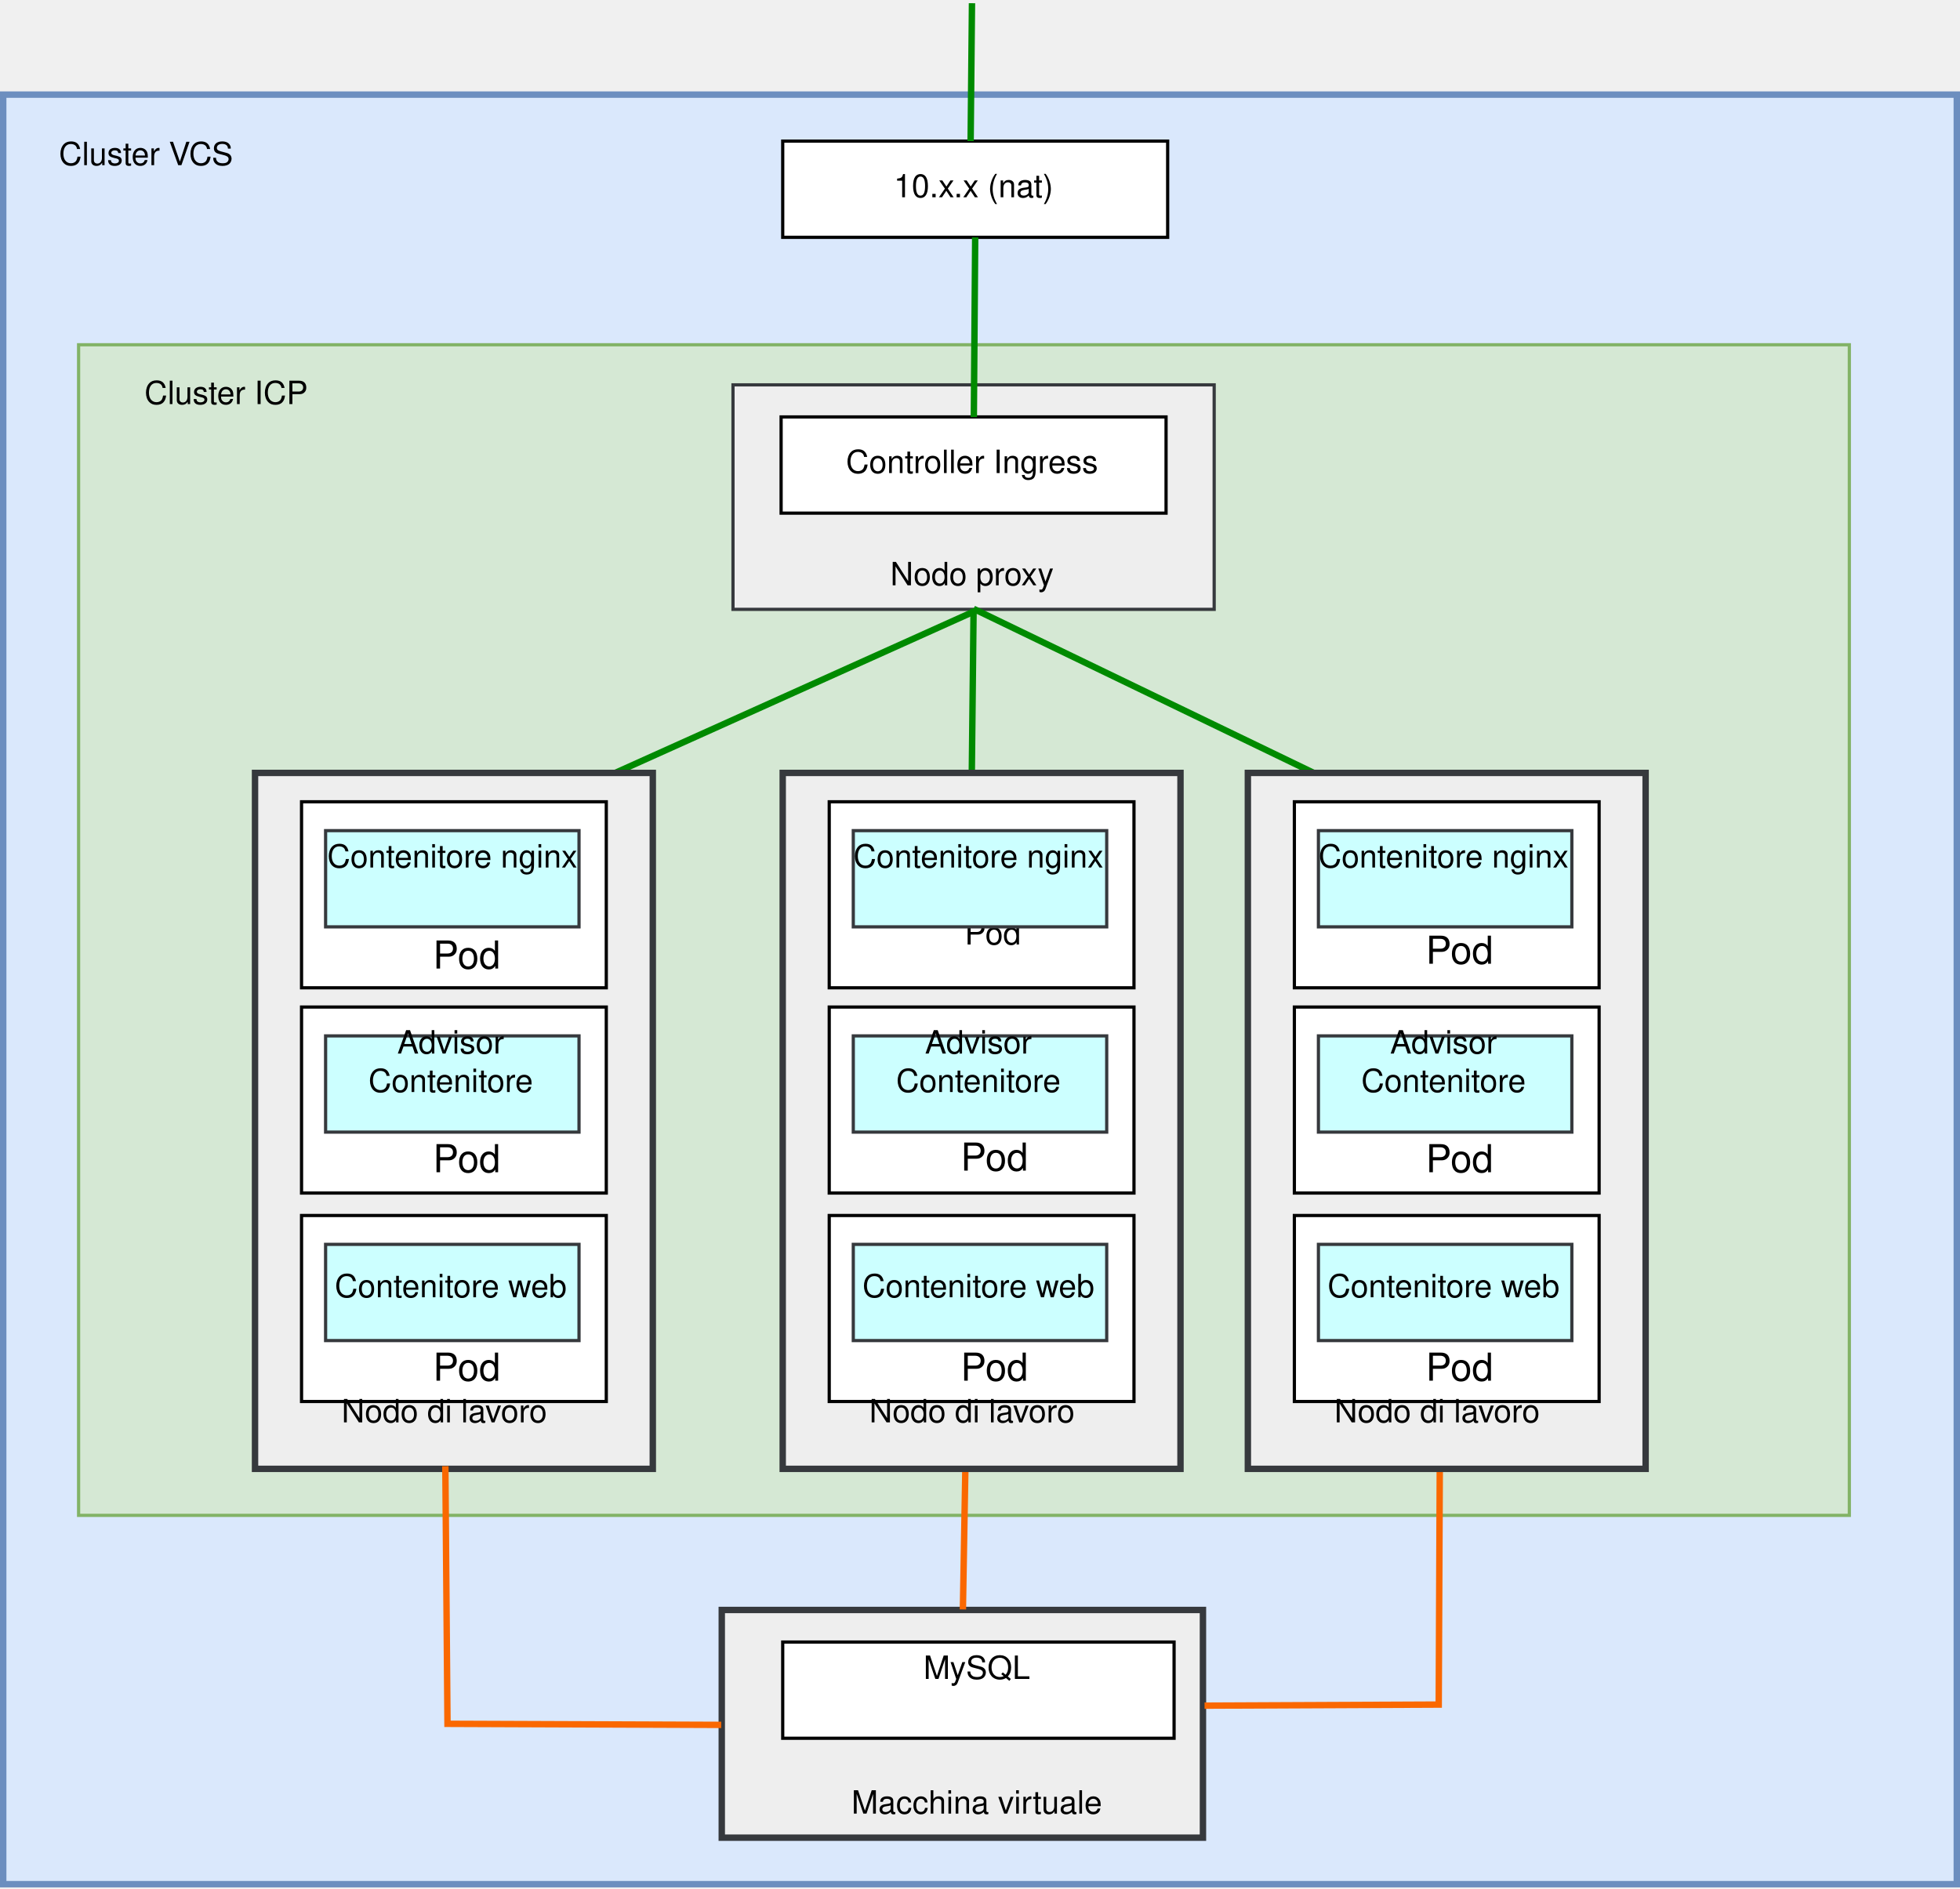
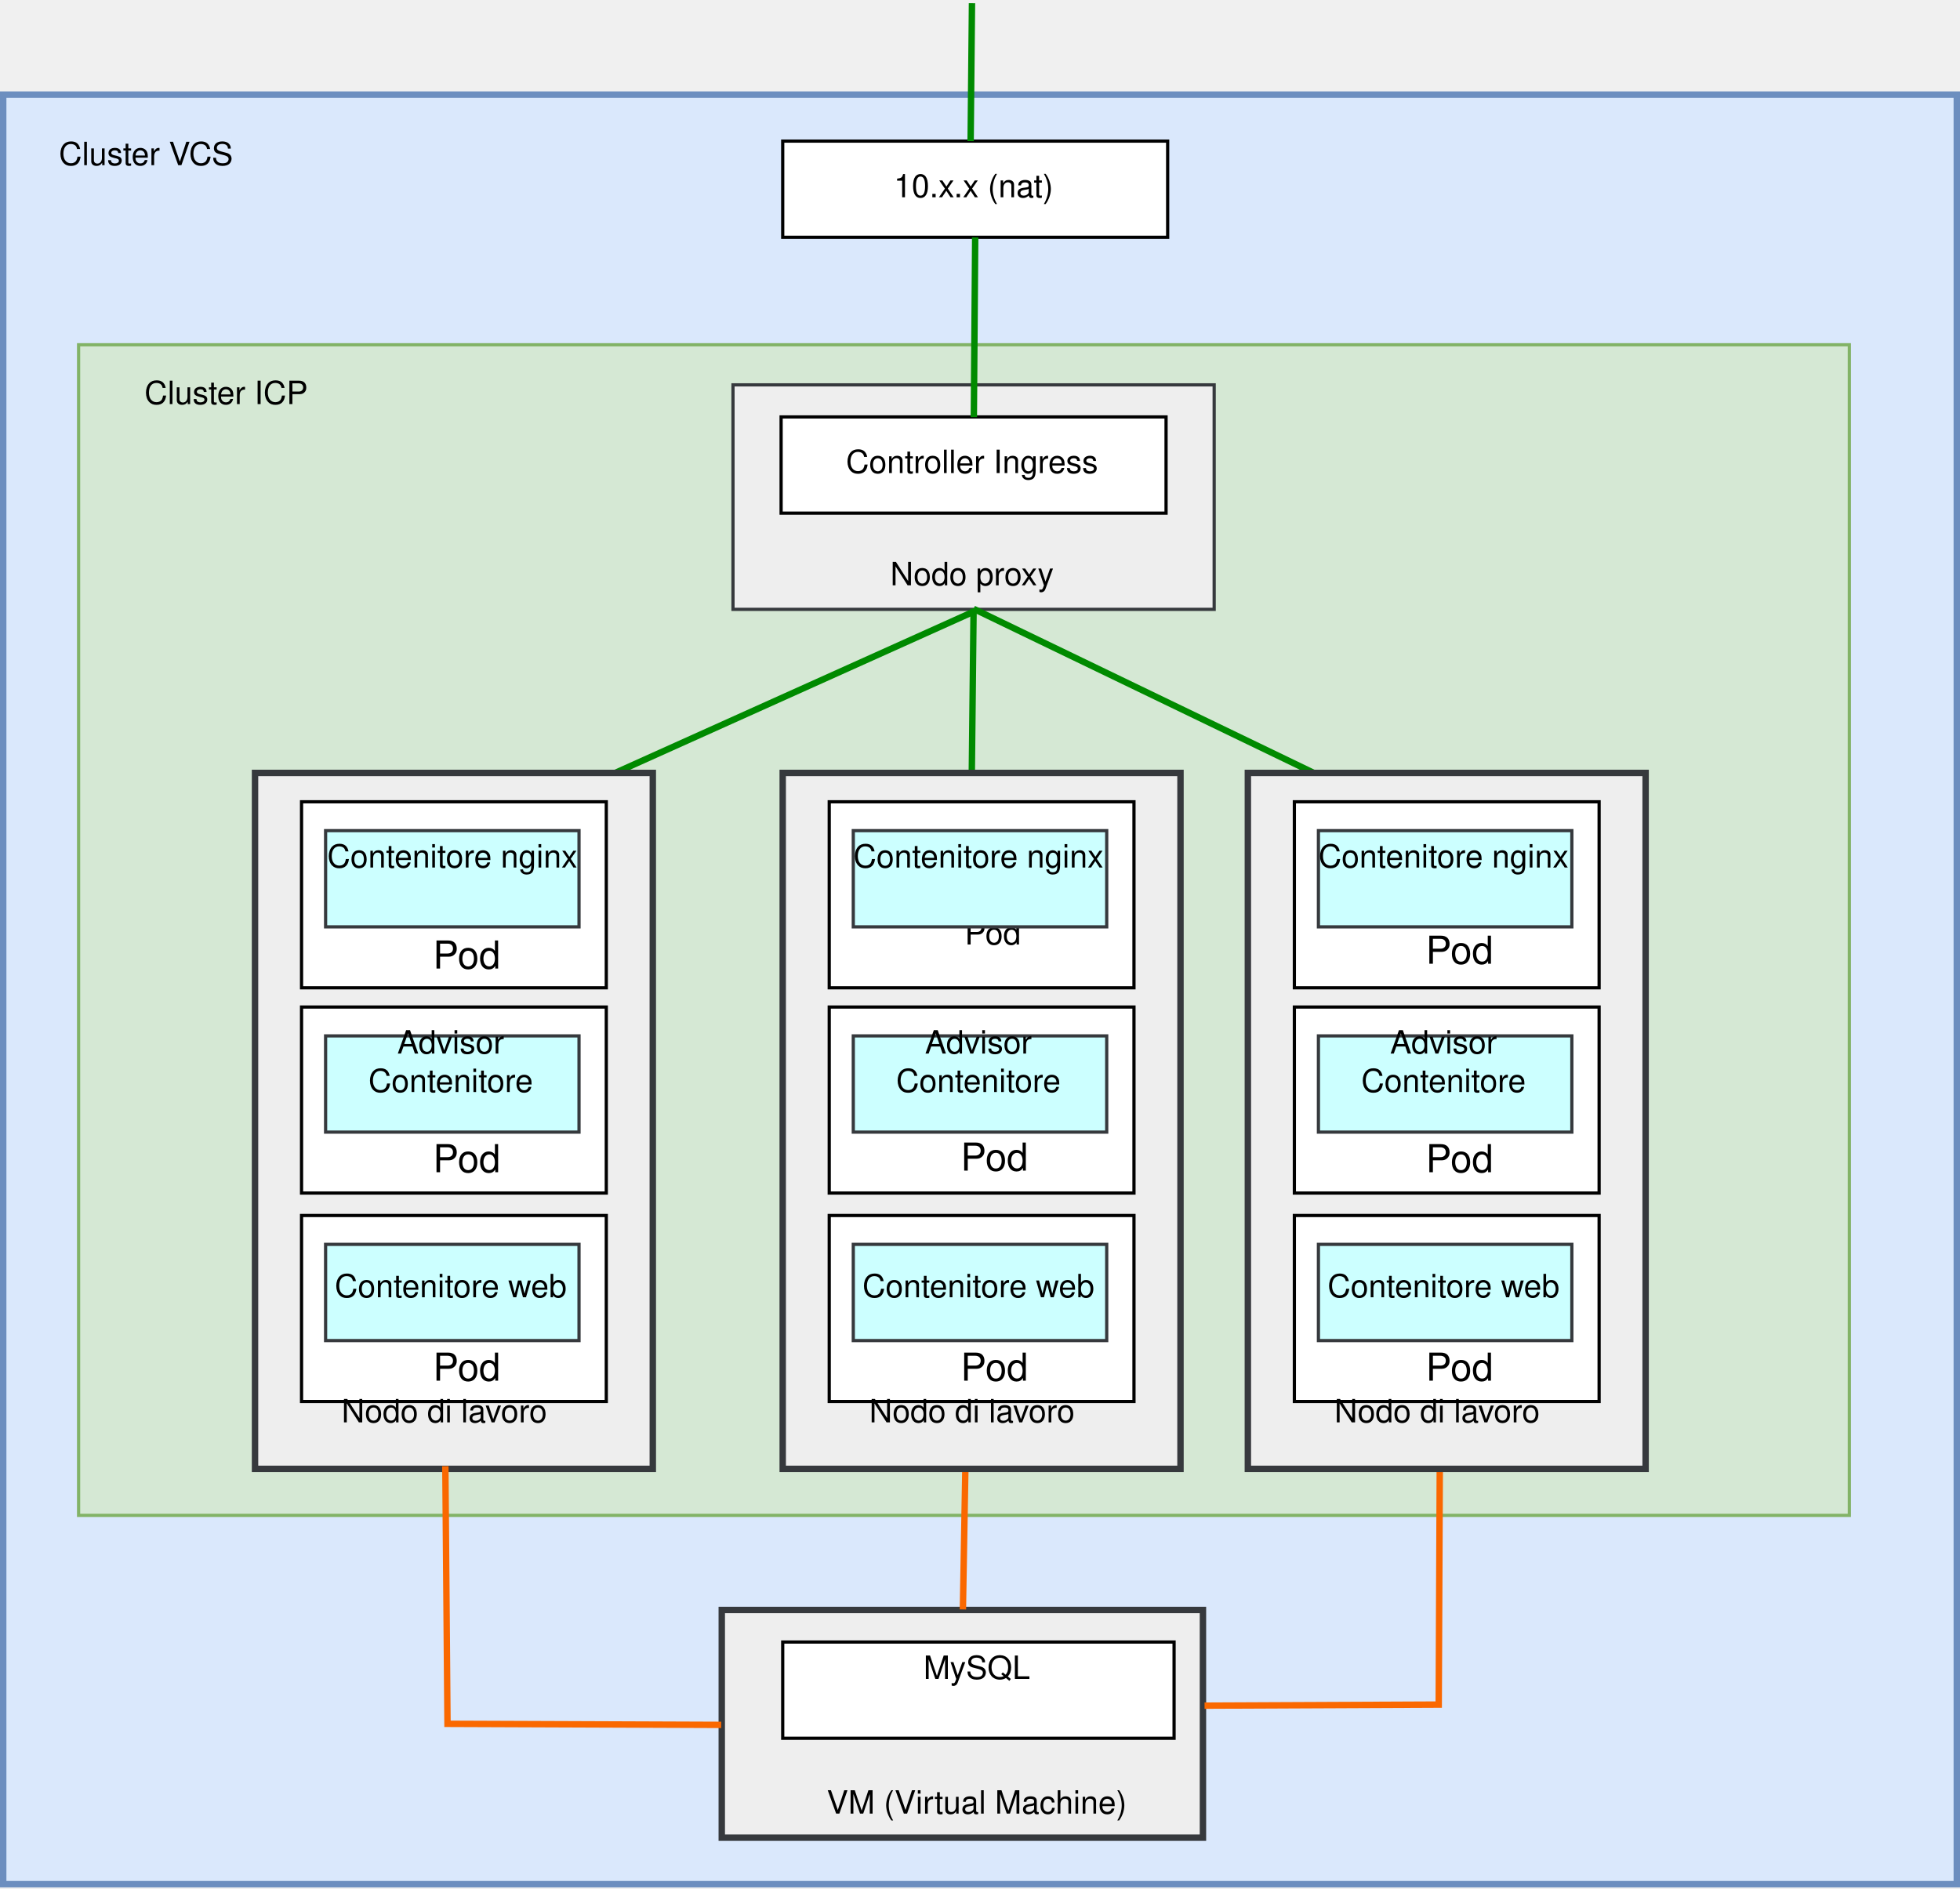
<svg xmlns="http://www.w3.org/2000/svg" width="611px" height="589px" version="1.1">
  <g transform="translate(.5 .5)">
    <rect x=".5" y="29" width="609" height="558" fill="#dae8fc" pointer-events="none" stroke="#6c8ebf" stroke-width="2" />
    <rect x="24" y="107" width="552" height="365" fill="#d5e8d4" pointer-events="none" stroke="#82b366" />
    <g font-family="Helvetica" font-size="10px" text-anchor="middle">
      <text x="45" y="51">Cluster VCS</text>
    </g>
    <g font-family="Helvetica" font-size="10px" text-anchor="middle">
      <text x="70" y="125.5">Cluster ICP</text>
    </g>
    <rect x="228" y="119.5" width="150" height="70" fill="#eee" pointer-events="none" stroke="#36393d" />
    <g font-family="Helvetica" font-size="10px" text-anchor="middle">
      <text x="302.5" y="182">Nodo proxy</text>
    </g>
    <rect x="243" y="129.5" width="120" height="30" fill="#fff" pointer-events="none" stroke="#000" />
    <g font-family="Helvetica" font-size="10px" text-anchor="middle">
      <text x="302.5" y="147">Controller Ingress</text>
    </g>
    <rect x="243.5" y="43.5" width="120" height="30" fill="#fff" pointer-events="none" stroke="#000" />
    <g font-family="Helvetica" font-size="10px" text-anchor="middle">
      <text x="303" y="61">10.x.x (nat)</text>
    </g>
    <g fill="none" pointer-events="none" stroke="#008a00" stroke-miterlimit="10" stroke-width="2">
      <path d="m123.5 271 180-81" />
      <path d="m302.11 271 0.89-81.67" />
      <path d="m471.66 270.72-168.66-81.39" />
    </g>
    <rect x="224.5" y="501.5" width="150" height="71" fill="#eee" pointer-events="none" stroke="#36393d" stroke-width="2" />
    <rect x="243.5" y="511.5" width="122" height="30" fill="#fff" pointer-events="none" stroke="#000" />
    <g font-family="Helvetica" font-size="10px" text-anchor="middle">
      <text x="304" y="523">MySQL</text>
    </g>
    <g font-family="Helvetica" font-size="10px" text-anchor="middle">
-       <text x="304" y="565">Macchina virtuale</text>
+       <text x="304" y="565">VM (Virtual Machine)</text>
    </g>
    <g fill="none" pointer-events="none" stroke-miterlimit="10" stroke-width="2">
      <path d="m299.67 501.33 1.64-94.05" stroke="#fa6800" />
      <path d="m448.33 456.67-0.33 74.33-73 0.33" stroke="#fa6800" />
      <path d="m303.08 129.57 0.42-56.07" stroke="#008a00" />
      <path d="m302.08 43.5 0.42-43" stroke="#008a00" />
    </g>
    <rect x="79" y="240.5" width="124" height="217" fill="#eee" pointer-events="none" stroke="#36393d" stroke-width="2" />
    <rect x="93.5" y="378.5" width="95" height="58" fill="#fff" pointer-events="none" stroke="#000" />
    <g font-family="Helvetica" font-size="10px" text-anchor="middle">
      <text x="138" y="443">Nodo di lavoro</text>
    </g>
    <g font-family="Helvetica" font-size="12px" text-anchor="middle">
      <text x="145" y="430">Pod</text>
    </g>
    <rect x="101" y="387.5" width="79" height="30" fill="#cff" pointer-events="none" stroke="#36393d" />
    <g font-family="Helvetica" font-size="10px" text-anchor="middle">
      <text x="140" y="404">Contenitore web</text>
    </g>
    <rect x="93.5" y="313.5" width="95" height="58" fill="#fff" pointer-events="none" stroke="#000" />
    <g font-family="Helvetica" font-size="12px" text-anchor="middle">
      <text x="145" y="365">Pod</text>
    </g>
    <rect x="101" y="322.5" width="79" height="30" fill="#cff" pointer-events="none" stroke="#36393d" />
    <g font-family="Helvetica" font-size="10px" text-anchor="middle">
      <text x="140" y="328">Advisor</text>
      <text x="140" y="340">Contenitore</text>
    </g>
    <rect x="93.5" y="249.5" width="95" height="58" fill="#fff" pointer-events="none" stroke="#000" />
    <g font-family="Helvetica" font-size="12px" text-anchor="middle">
      <text x="145" y="301.5">Pod</text>
    </g>
    <rect x="101" y="258.5" width="79" height="30" fill="#cff" pointer-events="none" stroke="#36393d" />
    <g font-family="Helvetica" font-size="10px" text-anchor="middle">
      <text x="140.5" y="270">Contenitore nginx</text>
    </g>
    <rect x="243.5" y="240.5" width="124" height="217" fill="#eee" pointer-events="none" stroke="#36393d" stroke-width="2" />
    <rect x="258" y="378.5" width="95" height="58" fill="#fff" pointer-events="none" stroke="#000" />
    <g font-family="Helvetica" font-size="10px" text-anchor="middle">
      <text x="302.5" y="443">Nodo di lavoro</text>
    </g>
    <g font-family="Helvetica" font-size="12px" text-anchor="middle">
      <text x="309.5" y="430">Pod</text>
    </g>
    <rect x="265.5" y="387.5" width="79" height="30" fill="#cff" pointer-events="none" stroke="#36393d" />
    <g font-family="Helvetica" font-size="10px" text-anchor="middle">
      <text x="304.5" y="404">Contenitore web</text>
    </g>
    <rect x="258" y="313.5" width="95" height="58" fill="#fff" pointer-events="none" stroke="#000" />
    <g font-family="Helvetica" font-size="12px" text-anchor="middle">
      <text x="309.5" y="364.5">Pod</text>
    </g>
    <rect x="265.5" y="322.5" width="79" height="30" fill="#cff" pointer-events="none" stroke="#36393d" />
    <g font-family="Helvetica" font-size="10px" text-anchor="middle">
      <text x="304.5" y="328">Advisor</text>
      <text x="304.5" y="340">Contenitore</text>
    </g>
    <rect x="258" y="249.5" width="95" height="58" fill="#fff" pointer-events="none" stroke="#000" />
    <g font-family="Helvetica" font-size="10px" text-anchor="middle">
      <text x="309" y="294">Pod</text>
    </g>
    <rect x="265.5" y="258.5" width="79" height="30" fill="#cff" pointer-events="none" stroke="#36393d" />
    <g font-family="Helvetica" font-size="10px" text-anchor="middle">
      <text x="304.5" y="270">Contenitore nginx</text>
    </g>
    <rect x="388.5" y="240.5" width="124" height="217" fill="#eee" pointer-events="none" stroke="#36393d" stroke-width="2" />
    <rect x="403" y="378.5" width="95" height="58" fill="#fff" pointer-events="none" stroke="#000" />
    <g font-family="Helvetica" font-size="10px" text-anchor="middle">
      <text x="447.5" y="443">Nodo di lavoro</text>
    </g>
    <g font-family="Helvetica" font-size="12px" text-anchor="middle">
      <text x="454.5" y="430">Pod</text>
    </g>
    <rect x="410.5" y="387.5" width="79" height="30" fill="#cff" pointer-events="none" stroke="#36393d" />
    <g font-family="Helvetica" font-size="10px" text-anchor="middle">
      <text x="449.5" y="404">Contenitore web</text>
    </g>
    <rect x="403" y="313.5" width="95" height="58" fill="#fff" pointer-events="none" stroke="#000" />
    <g font-family="Helvetica" font-size="12px" text-anchor="middle">
      <text x="454.5" y="365">Pod</text>
    </g>
    <rect x="410.5" y="322.5" width="79" height="30" fill="#cff" pointer-events="none" stroke="#36393d" />
    <g font-family="Helvetica" font-size="10px" text-anchor="middle">
      <text x="449.5" y="328">Advisor</text>
      <text x="449.5" y="340">Contenitore</text>
    </g>
    <rect x="403" y="249.5" width="95" height="58" fill="#fff" pointer-events="none" stroke="#000" />
    <g font-family="Helvetica" font-size="12px" text-anchor="middle">
      <text x="454.5" y="300">Pod</text>
    </g>
    <rect x="410.5" y="258.5" width="79" height="30" fill="#cff" pointer-events="none" stroke="#36393d" />
    <g font-family="Helvetica" font-size="10px" text-anchor="middle">
      <text x="449.5" y="270">Contenitore nginx</text>
    </g>
    <path d="m224.33 537.33-85.33-0.33-0.67-80.33" fill="none" pointer-events="none" stroke="#fa6800" stroke-miterlimit="10" stroke-width="2" />
  </g>
</svg>
